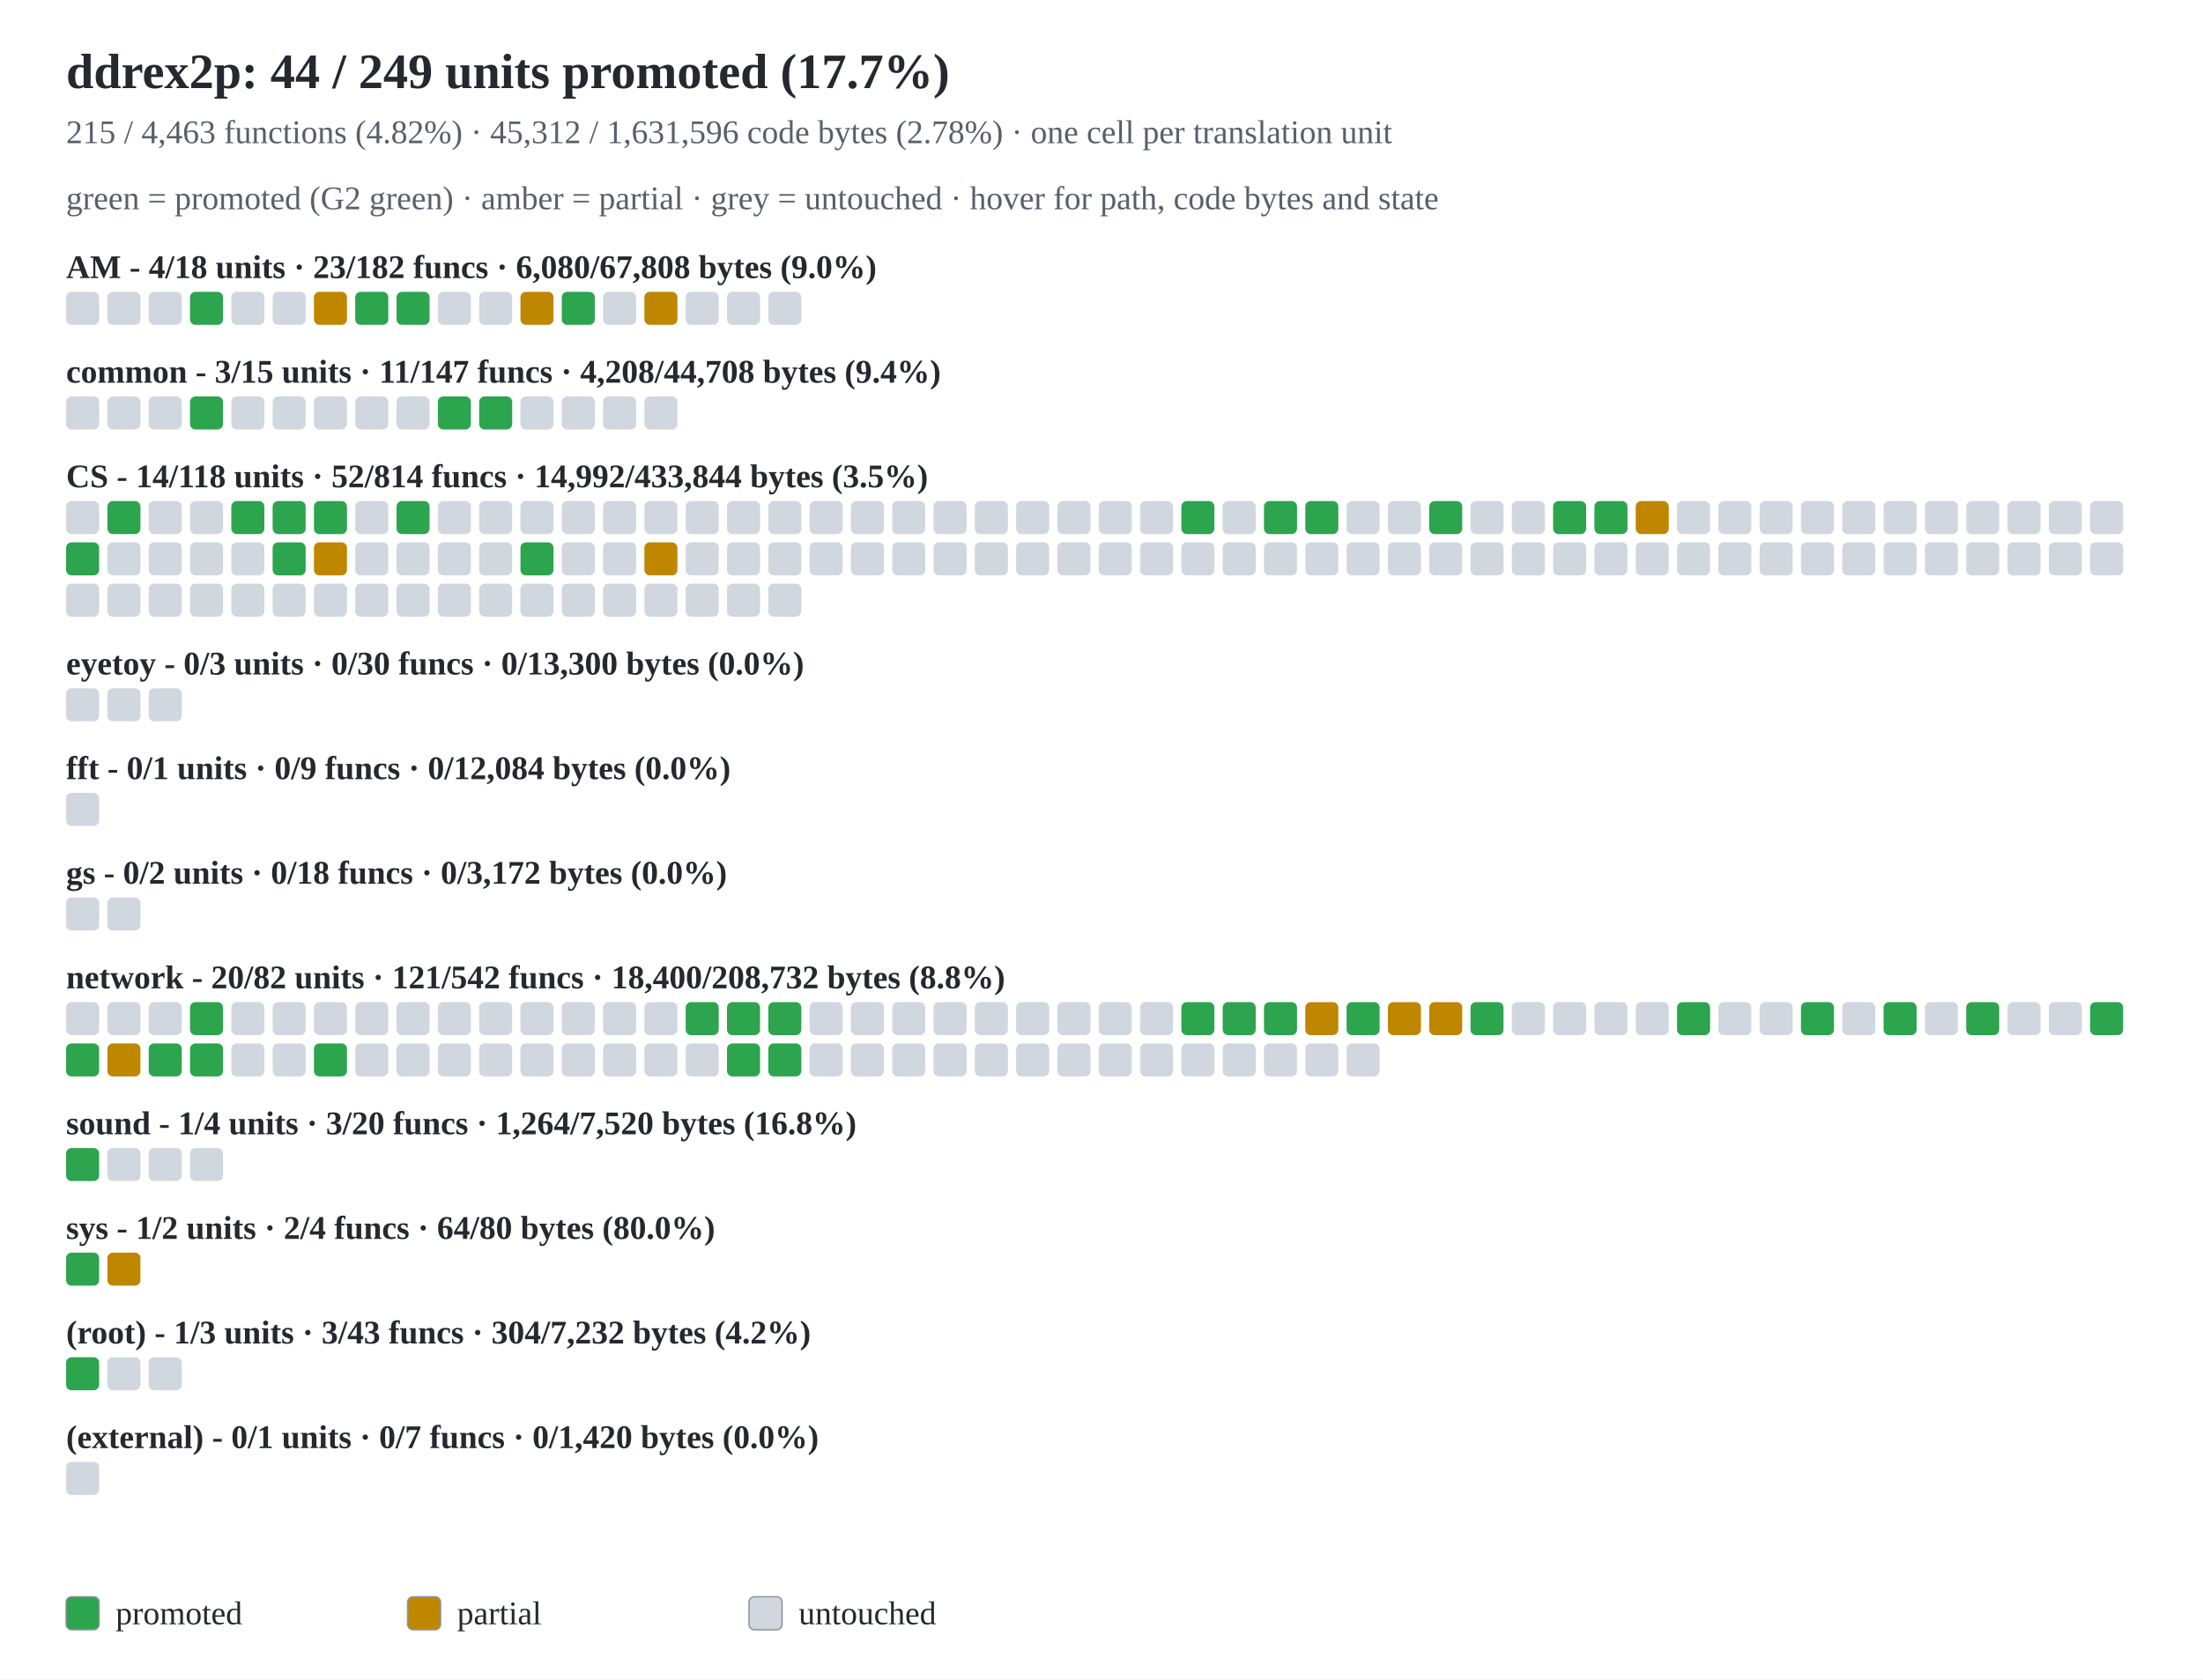
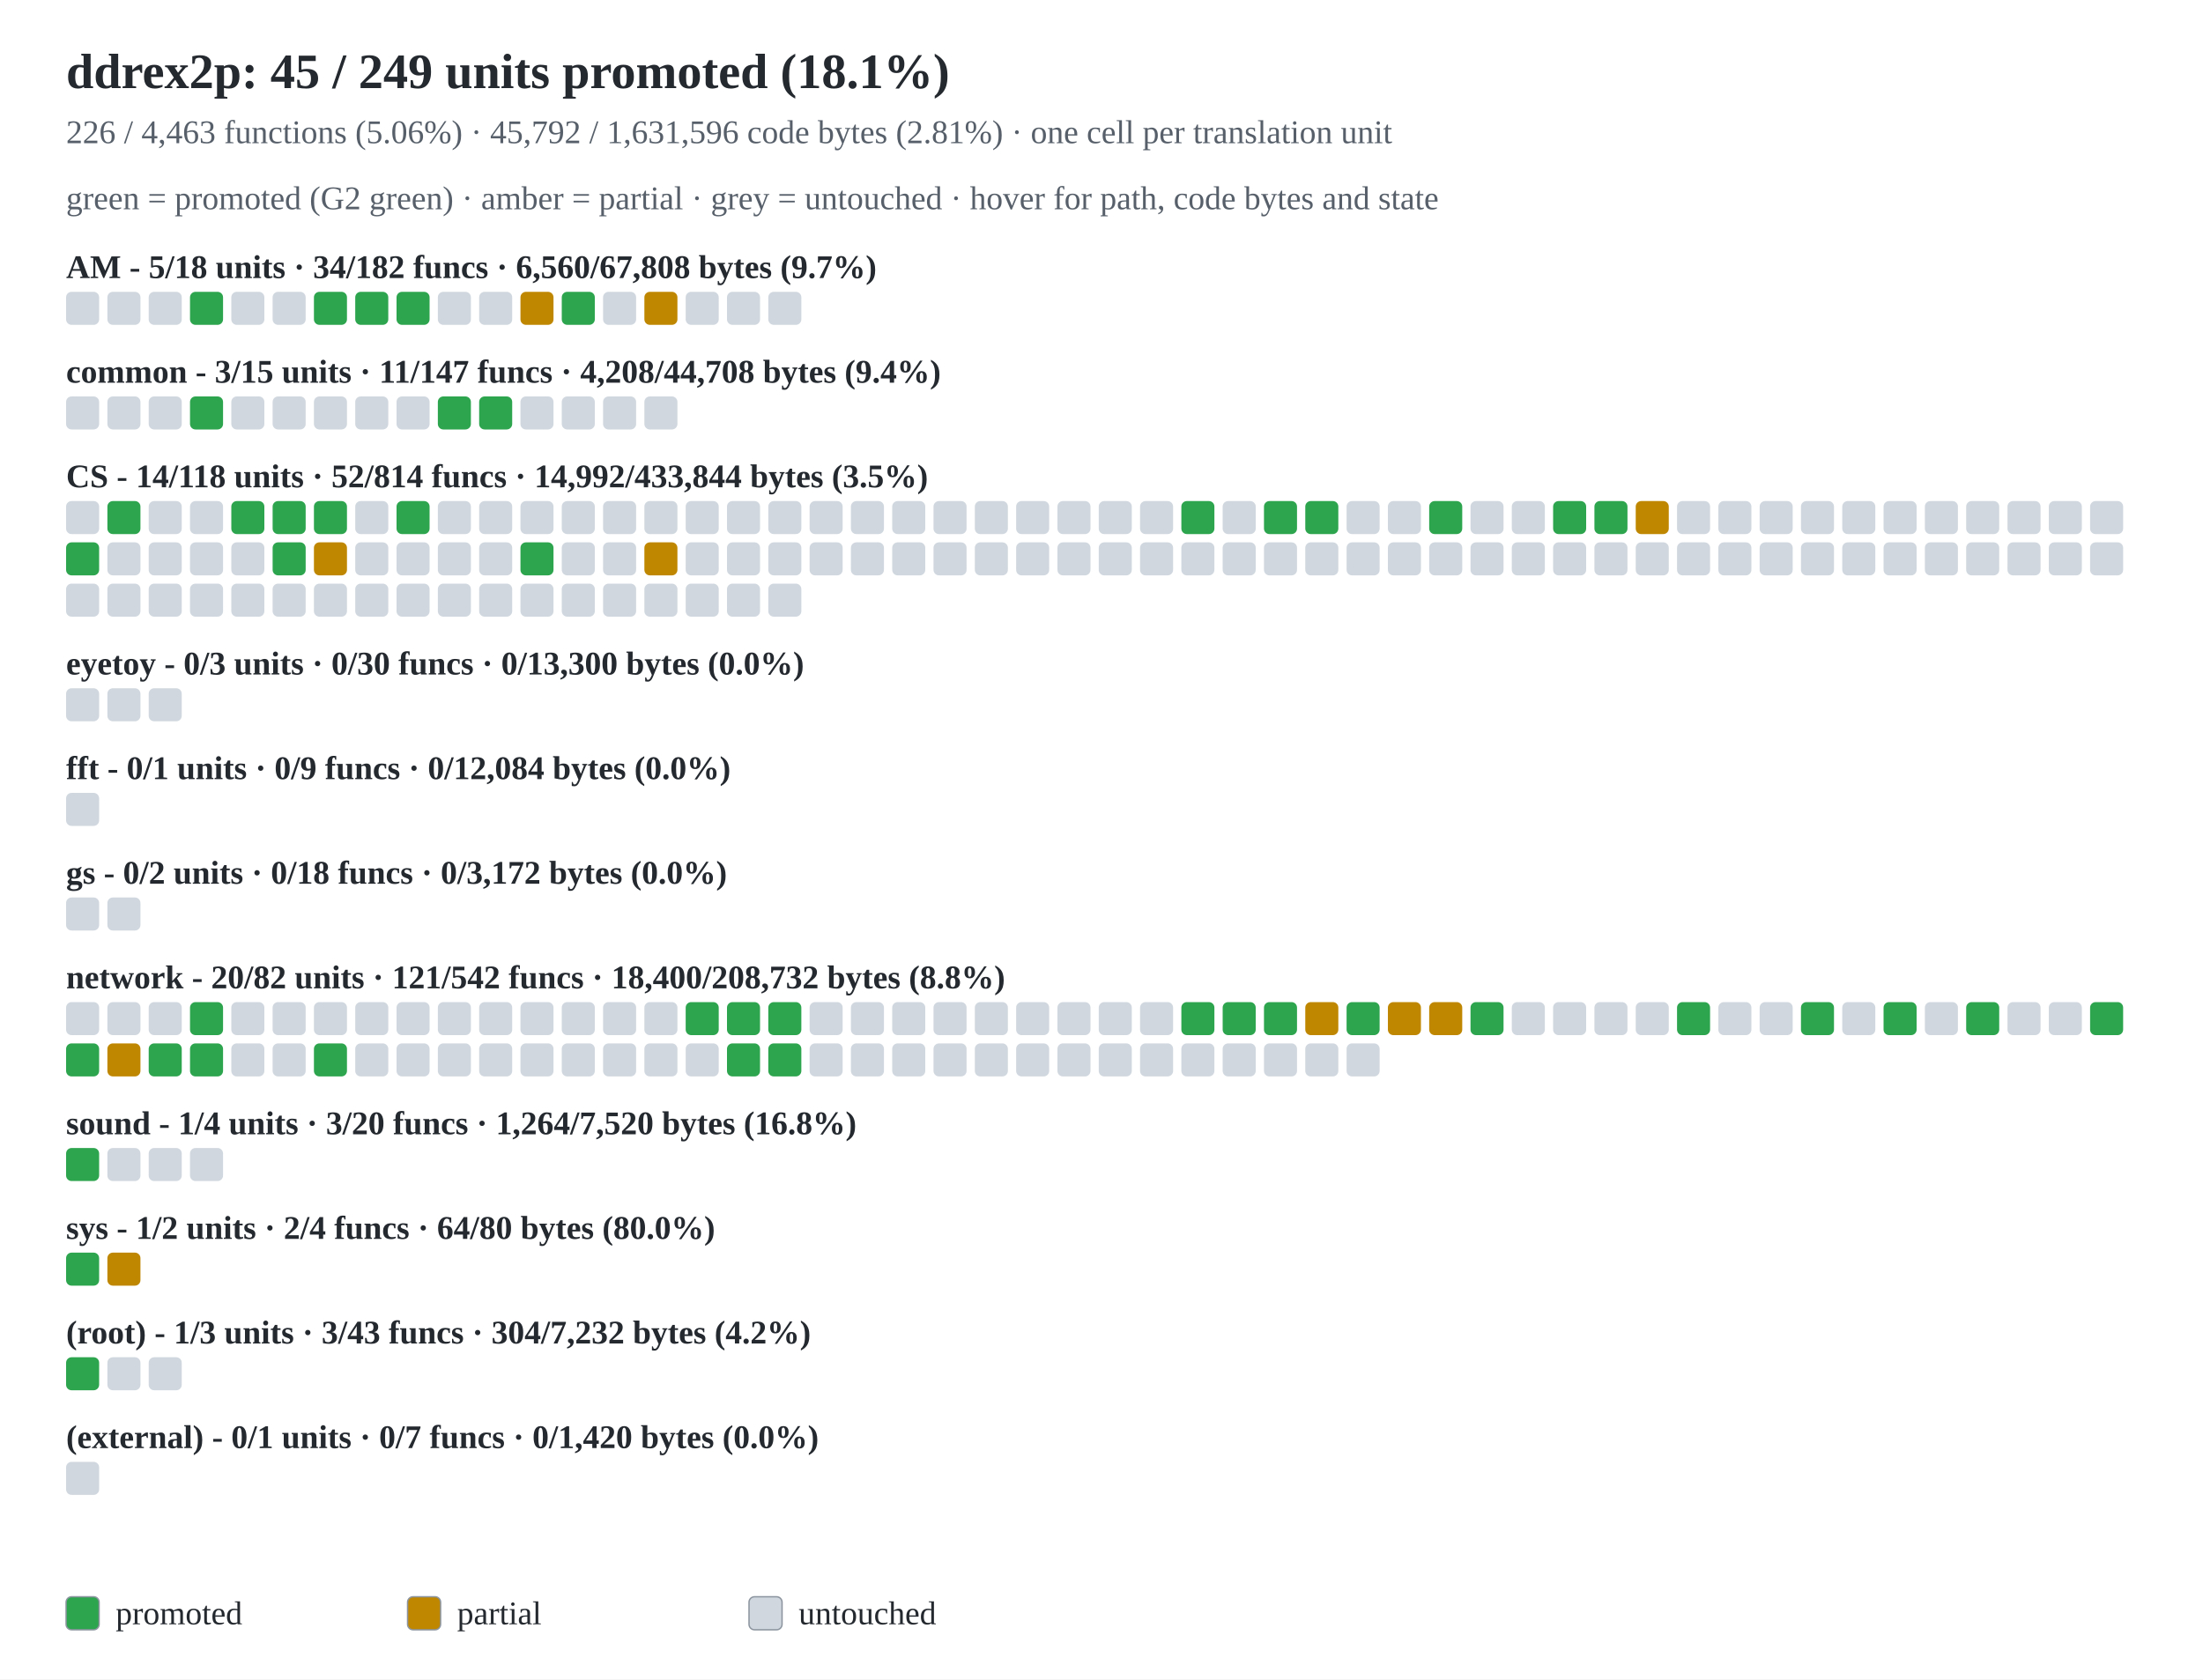
<svg xmlns="http://www.w3.org/2000/svg" width="800" height="610" viewBox="0 0 800 610" role="img" aria-label="ddrex2p translation unit heatmap">
  <rect width="800" height="610" fill="#ffffff" />
-   <text x="24" y="32" font-size="18" font-weight="600" fill="#24292f">ddrex2p: 44 / 249 units promoted (17.7%)</text>
-   <text x="24" y="52" font-size="12" fill="#57606a">215 / 4,463 functions (4.82%) · 45,312 / 1,631,596 code bytes (2.78%) · one cell per translation unit</text>
+   <text x="24" y="32" font-size="18" font-weight="600" fill="#24292f">ddrex2p: 45 / 249 units promoted (18.1%)</text>
+   <text x="24" y="52" font-size="12" fill="#57606a">226 / 4,463 functions (5.06%) · 45,792 / 1,631,596 code bytes (2.81%) · one cell per translation unit</text>
  <text x="24" y="76" font-size="12" fill="#57606a">green = promoted (G2 green) · amber = partial · grey = untouched · hover for path, code bytes and state</text>
  <g class="module" data-module="AM">
-     <text x="24" y="101" font-size="12" font-weight="600" fill="#24292f">AM - 4/18 units · 23/182 funcs · 6,080/67,808 bytes (9.0%)</text>
+     <text x="24" y="101" font-size="12" font-weight="600" fill="#24292f">AM - 5/18 units · 34/182 funcs · 6,560/67,808 bytes (9.7%)</text>
    <rect class="cell" data-state="untouched" x="24" y="106" width="12" height="12" rx="2" fill="#d0d7de" />
    <rect class="cell" data-state="untouched" x="39" y="106" width="12" height="12" rx="2" fill="#d0d7de" />
    <rect class="cell" data-state="untouched" x="54" y="106" width="12" height="12" rx="2" fill="#d0d7de" />
    <rect class="cell" data-state="promoted" x="69" y="106" width="12" height="12" rx="2" fill="#2da44e" />
    <rect class="cell" data-state="untouched" x="84" y="106" width="12" height="12" rx="2" fill="#d0d7de" />
    <rect class="cell" data-state="untouched" x="99" y="106" width="12" height="12" rx="2" fill="#d0d7de" />
-     <rect class="cell" data-state="partial" x="114" y="106" width="12" height="12" rx="2" fill="#bf8700" />
+     <rect class="cell" data-state="promoted" x="114" y="106" width="12" height="12" rx="2" fill="#2da44e" />
    <rect class="cell" data-state="promoted" x="129" y="106" width="12" height="12" rx="2" fill="#2da44e" />
    <rect class="cell" data-state="promoted" x="144" y="106" width="12" height="12" rx="2" fill="#2da44e" />
    <rect class="cell" data-state="untouched" x="159" y="106" width="12" height="12" rx="2" fill="#d0d7de" />
    <rect class="cell" data-state="untouched" x="174" y="106" width="12" height="12" rx="2" fill="#d0d7de" />
    <rect class="cell" data-state="partial" x="189" y="106" width="12" height="12" rx="2" fill="#bf8700" />
    <rect class="cell" data-state="promoted" x="204" y="106" width="12" height="12" rx="2" fill="#2da44e" />
    <rect class="cell" data-state="untouched" x="219" y="106" width="12" height="12" rx="2" fill="#d0d7de" />
    <rect class="cell" data-state="partial" x="234" y="106" width="12" height="12" rx="2" fill="#bf8700" />
    <rect class="cell" data-state="untouched" x="249" y="106" width="12" height="12" rx="2" fill="#d0d7de" />
    <rect class="cell" data-state="untouched" x="264" y="106" width="12" height="12" rx="2" fill="#d0d7de" />
    <rect class="cell" data-state="untouched" x="279" y="106" width="12" height="12" rx="2" fill="#d0d7de" />
  </g>
  <g class="module" data-module="common">
    <text x="24" y="139" font-size="12" font-weight="600" fill="#24292f">common - 3/15 units · 11/147 funcs · 4,208/44,708 bytes (9.4%)</text>
    <rect class="cell" data-state="untouched" x="24" y="144" width="12" height="12" rx="2" fill="#d0d7de" />
    <rect class="cell" data-state="untouched" x="39" y="144" width="12" height="12" rx="2" fill="#d0d7de" />
    <rect class="cell" data-state="untouched" x="54" y="144" width="12" height="12" rx="2" fill="#d0d7de" />
    <rect class="cell" data-state="promoted" x="69" y="144" width="12" height="12" rx="2" fill="#2da44e" />
    <rect class="cell" data-state="untouched" x="84" y="144" width="12" height="12" rx="2" fill="#d0d7de" />
    <rect class="cell" data-state="untouched" x="99" y="144" width="12" height="12" rx="2" fill="#d0d7de" />
    <rect class="cell" data-state="untouched" x="114" y="144" width="12" height="12" rx="2" fill="#d0d7de" />
    <rect class="cell" data-state="untouched" x="129" y="144" width="12" height="12" rx="2" fill="#d0d7de" />
    <rect class="cell" data-state="untouched" x="144" y="144" width="12" height="12" rx="2" fill="#d0d7de" />
    <rect class="cell" data-state="promoted" x="159" y="144" width="12" height="12" rx="2" fill="#2da44e" />
    <rect class="cell" data-state="promoted" x="174" y="144" width="12" height="12" rx="2" fill="#2da44e" />
    <rect class="cell" data-state="untouched" x="189" y="144" width="12" height="12" rx="2" fill="#d0d7de" />
    <rect class="cell" data-state="untouched" x="204" y="144" width="12" height="12" rx="2" fill="#d0d7de" />
    <rect class="cell" data-state="untouched" x="219" y="144" width="12" height="12" rx="2" fill="#d0d7de" />
    <rect class="cell" data-state="untouched" x="234" y="144" width="12" height="12" rx="2" fill="#d0d7de" />
  </g>
  <g class="module" data-module="CS">
    <text x="24" y="177" font-size="12" font-weight="600" fill="#24292f">CS - 14/118 units · 52/814 funcs · 14,992/433,844 bytes (3.5%)</text>
    <rect class="cell" data-state="untouched" x="24" y="182" width="12" height="12" rx="2" fill="#d0d7de" />
    <rect class="cell" data-state="promoted" x="39" y="182" width="12" height="12" rx="2" fill="#2da44e" />
    <rect class="cell" data-state="untouched" x="54" y="182" width="12" height="12" rx="2" fill="#d0d7de" />
    <rect class="cell" data-state="untouched" x="69" y="182" width="12" height="12" rx="2" fill="#d0d7de" />
    <rect class="cell" data-state="promoted" x="84" y="182" width="12" height="12" rx="2" fill="#2da44e" />
    <rect class="cell" data-state="promoted" x="99" y="182" width="12" height="12" rx="2" fill="#2da44e" />
    <rect class="cell" data-state="promoted" x="114" y="182" width="12" height="12" rx="2" fill="#2da44e" />
    <rect class="cell" data-state="untouched" x="129" y="182" width="12" height="12" rx="2" fill="#d0d7de" />
    <rect class="cell" data-state="promoted" x="144" y="182" width="12" height="12" rx="2" fill="#2da44e" />
    <rect class="cell" data-state="untouched" x="159" y="182" width="12" height="12" rx="2" fill="#d0d7de" />
    <rect class="cell" data-state="untouched" x="174" y="182" width="12" height="12" rx="2" fill="#d0d7de" />
    <rect class="cell" data-state="untouched" x="189" y="182" width="12" height="12" rx="2" fill="#d0d7de" />
    <rect class="cell" data-state="untouched" x="204" y="182" width="12" height="12" rx="2" fill="#d0d7de" />
    <rect class="cell" data-state="untouched" x="219" y="182" width="12" height="12" rx="2" fill="#d0d7de" />
    <rect class="cell" data-state="untouched" x="234" y="182" width="12" height="12" rx="2" fill="#d0d7de" />
    <rect class="cell" data-state="untouched" x="249" y="182" width="12" height="12" rx="2" fill="#d0d7de" />
    <rect class="cell" data-state="untouched" x="264" y="182" width="12" height="12" rx="2" fill="#d0d7de" />
    <rect class="cell" data-state="untouched" x="279" y="182" width="12" height="12" rx="2" fill="#d0d7de" />
    <rect class="cell" data-state="untouched" x="294" y="182" width="12" height="12" rx="2" fill="#d0d7de" />
    <rect class="cell" data-state="untouched" x="309" y="182" width="12" height="12" rx="2" fill="#d0d7de" />
    <rect class="cell" data-state="untouched" x="324" y="182" width="12" height="12" rx="2" fill="#d0d7de" />
    <rect class="cell" data-state="untouched" x="339" y="182" width="12" height="12" rx="2" fill="#d0d7de" />
    <rect class="cell" data-state="untouched" x="354" y="182" width="12" height="12" rx="2" fill="#d0d7de" />
    <rect class="cell" data-state="untouched" x="369" y="182" width="12" height="12" rx="2" fill="#d0d7de" />
    <rect class="cell" data-state="untouched" x="384" y="182" width="12" height="12" rx="2" fill="#d0d7de" />
    <rect class="cell" data-state="untouched" x="399" y="182" width="12" height="12" rx="2" fill="#d0d7de" />
    <rect class="cell" data-state="untouched" x="414" y="182" width="12" height="12" rx="2" fill="#d0d7de" />
    <rect class="cell" data-state="promoted" x="429" y="182" width="12" height="12" rx="2" fill="#2da44e" />
    <rect class="cell" data-state="untouched" x="444" y="182" width="12" height="12" rx="2" fill="#d0d7de" />
    <rect class="cell" data-state="promoted" x="459" y="182" width="12" height="12" rx="2" fill="#2da44e" />
    <rect class="cell" data-state="promoted" x="474" y="182" width="12" height="12" rx="2" fill="#2da44e" />
    <rect class="cell" data-state="untouched" x="489" y="182" width="12" height="12" rx="2" fill="#d0d7de" />
    <rect class="cell" data-state="untouched" x="504" y="182" width="12" height="12" rx="2" fill="#d0d7de" />
    <rect class="cell" data-state="promoted" x="519" y="182" width="12" height="12" rx="2" fill="#2da44e" />
    <rect class="cell" data-state="untouched" x="534" y="182" width="12" height="12" rx="2" fill="#d0d7de" />
    <rect class="cell" data-state="untouched" x="549" y="182" width="12" height="12" rx="2" fill="#d0d7de" />
    <rect class="cell" data-state="promoted" x="564" y="182" width="12" height="12" rx="2" fill="#2da44e" />
    <rect class="cell" data-state="promoted" x="579" y="182" width="12" height="12" rx="2" fill="#2da44e" />
    <rect class="cell" data-state="partial" x="594" y="182" width="12" height="12" rx="2" fill="#bf8700" />
    <rect class="cell" data-state="untouched" x="609" y="182" width="12" height="12" rx="2" fill="#d0d7de" />
    <rect class="cell" data-state="untouched" x="624" y="182" width="12" height="12" rx="2" fill="#d0d7de" />
    <rect class="cell" data-state="untouched" x="639" y="182" width="12" height="12" rx="2" fill="#d0d7de" />
    <rect class="cell" data-state="untouched" x="654" y="182" width="12" height="12" rx="2" fill="#d0d7de" />
    <rect class="cell" data-state="untouched" x="669" y="182" width="12" height="12" rx="2" fill="#d0d7de" />
    <rect class="cell" data-state="untouched" x="684" y="182" width="12" height="12" rx="2" fill="#d0d7de" />
    <rect class="cell" data-state="untouched" x="699" y="182" width="12" height="12" rx="2" fill="#d0d7de" />
    <rect class="cell" data-state="untouched" x="714" y="182" width="12" height="12" rx="2" fill="#d0d7de" />
    <rect class="cell" data-state="untouched" x="729" y="182" width="12" height="12" rx="2" fill="#d0d7de" />
    <rect class="cell" data-state="untouched" x="744" y="182" width="12" height="12" rx="2" fill="#d0d7de" />
    <rect class="cell" data-state="untouched" x="759" y="182" width="12" height="12" rx="2" fill="#d0d7de" />
    <rect class="cell" data-state="promoted" x="24" y="197" width="12" height="12" rx="2" fill="#2da44e" />
    <rect class="cell" data-state="untouched" x="39" y="197" width="12" height="12" rx="2" fill="#d0d7de" />
    <rect class="cell" data-state="untouched" x="54" y="197" width="12" height="12" rx="2" fill="#d0d7de" />
    <rect class="cell" data-state="untouched" x="69" y="197" width="12" height="12" rx="2" fill="#d0d7de" />
    <rect class="cell" data-state="untouched" x="84" y="197" width="12" height="12" rx="2" fill="#d0d7de" />
    <rect class="cell" data-state="promoted" x="99" y="197" width="12" height="12" rx="2" fill="#2da44e" />
    <rect class="cell" data-state="partial" x="114" y="197" width="12" height="12" rx="2" fill="#bf8700" />
    <rect class="cell" data-state="untouched" x="129" y="197" width="12" height="12" rx="2" fill="#d0d7de" />
    <rect class="cell" data-state="untouched" x="144" y="197" width="12" height="12" rx="2" fill="#d0d7de" />
    <rect class="cell" data-state="untouched" x="159" y="197" width="12" height="12" rx="2" fill="#d0d7de" />
    <rect class="cell" data-state="untouched" x="174" y="197" width="12" height="12" rx="2" fill="#d0d7de" />
    <rect class="cell" data-state="promoted" x="189" y="197" width="12" height="12" rx="2" fill="#2da44e" />
    <rect class="cell" data-state="untouched" x="204" y="197" width="12" height="12" rx="2" fill="#d0d7de" />
    <rect class="cell" data-state="untouched" x="219" y="197" width="12" height="12" rx="2" fill="#d0d7de" />
    <rect class="cell" data-state="partial" x="234" y="197" width="12" height="12" rx="2" fill="#bf8700" />
    <rect class="cell" data-state="untouched" x="249" y="197" width="12" height="12" rx="2" fill="#d0d7de" />
    <rect class="cell" data-state="untouched" x="264" y="197" width="12" height="12" rx="2" fill="#d0d7de" />
    <rect class="cell" data-state="untouched" x="279" y="197" width="12" height="12" rx="2" fill="#d0d7de" />
    <rect class="cell" data-state="untouched" x="294" y="197" width="12" height="12" rx="2" fill="#d0d7de" />
    <rect class="cell" data-state="untouched" x="309" y="197" width="12" height="12" rx="2" fill="#d0d7de" />
    <rect class="cell" data-state="untouched" x="324" y="197" width="12" height="12" rx="2" fill="#d0d7de" />
    <rect class="cell" data-state="untouched" x="339" y="197" width="12" height="12" rx="2" fill="#d0d7de" />
    <rect class="cell" data-state="untouched" x="354" y="197" width="12" height="12" rx="2" fill="#d0d7de" />
    <rect class="cell" data-state="untouched" x="369" y="197" width="12" height="12" rx="2" fill="#d0d7de" />
    <rect class="cell" data-state="untouched" x="384" y="197" width="12" height="12" rx="2" fill="#d0d7de" />
    <rect class="cell" data-state="untouched" x="399" y="197" width="12" height="12" rx="2" fill="#d0d7de" />
    <rect class="cell" data-state="untouched" x="414" y="197" width="12" height="12" rx="2" fill="#d0d7de" />
    <rect class="cell" data-state="untouched" x="429" y="197" width="12" height="12" rx="2" fill="#d0d7de" />
    <rect class="cell" data-state="untouched" x="444" y="197" width="12" height="12" rx="2" fill="#d0d7de" />
    <rect class="cell" data-state="untouched" x="459" y="197" width="12" height="12" rx="2" fill="#d0d7de" />
    <rect class="cell" data-state="untouched" x="474" y="197" width="12" height="12" rx="2" fill="#d0d7de" />
    <rect class="cell" data-state="untouched" x="489" y="197" width="12" height="12" rx="2" fill="#d0d7de" />
    <rect class="cell" data-state="untouched" x="504" y="197" width="12" height="12" rx="2" fill="#d0d7de" />
    <rect class="cell" data-state="untouched" x="519" y="197" width="12" height="12" rx="2" fill="#d0d7de" />
    <rect class="cell" data-state="untouched" x="534" y="197" width="12" height="12" rx="2" fill="#d0d7de" />
    <rect class="cell" data-state="untouched" x="549" y="197" width="12" height="12" rx="2" fill="#d0d7de" />
    <rect class="cell" data-state="untouched" x="564" y="197" width="12" height="12" rx="2" fill="#d0d7de" />
    <rect class="cell" data-state="untouched" x="579" y="197" width="12" height="12" rx="2" fill="#d0d7de" />
    <rect class="cell" data-state="untouched" x="594" y="197" width="12" height="12" rx="2" fill="#d0d7de" />
    <rect class="cell" data-state="untouched" x="609" y="197" width="12" height="12" rx="2" fill="#d0d7de" />
    <rect class="cell" data-state="untouched" x="624" y="197" width="12" height="12" rx="2" fill="#d0d7de" />
    <rect class="cell" data-state="untouched" x="639" y="197" width="12" height="12" rx="2" fill="#d0d7de" />
    <rect class="cell" data-state="untouched" x="654" y="197" width="12" height="12" rx="2" fill="#d0d7de" />
    <rect class="cell" data-state="untouched" x="669" y="197" width="12" height="12" rx="2" fill="#d0d7de" />
    <rect class="cell" data-state="untouched" x="684" y="197" width="12" height="12" rx="2" fill="#d0d7de" />
    <rect class="cell" data-state="untouched" x="699" y="197" width="12" height="12" rx="2" fill="#d0d7de" />
    <rect class="cell" data-state="untouched" x="714" y="197" width="12" height="12" rx="2" fill="#d0d7de" />
    <rect class="cell" data-state="untouched" x="729" y="197" width="12" height="12" rx="2" fill="#d0d7de" />
    <rect class="cell" data-state="untouched" x="744" y="197" width="12" height="12" rx="2" fill="#d0d7de" />
    <rect class="cell" data-state="untouched" x="759" y="197" width="12" height="12" rx="2" fill="#d0d7de" />
    <rect class="cell" data-state="untouched" x="24" y="212" width="12" height="12" rx="2" fill="#d0d7de" />
    <rect class="cell" data-state="untouched" x="39" y="212" width="12" height="12" rx="2" fill="#d0d7de" />
    <rect class="cell" data-state="untouched" x="54" y="212" width="12" height="12" rx="2" fill="#d0d7de" />
    <rect class="cell" data-state="untouched" x="69" y="212" width="12" height="12" rx="2" fill="#d0d7de" />
    <rect class="cell" data-state="untouched" x="84" y="212" width="12" height="12" rx="2" fill="#d0d7de" />
    <rect class="cell" data-state="untouched" x="99" y="212" width="12" height="12" rx="2" fill="#d0d7de" />
    <rect class="cell" data-state="untouched" x="114" y="212" width="12" height="12" rx="2" fill="#d0d7de" />
    <rect class="cell" data-state="untouched" x="129" y="212" width="12" height="12" rx="2" fill="#d0d7de" />
    <rect class="cell" data-state="untouched" x="144" y="212" width="12" height="12" rx="2" fill="#d0d7de" />
    <rect class="cell" data-state="untouched" x="159" y="212" width="12" height="12" rx="2" fill="#d0d7de" />
    <rect class="cell" data-state="untouched" x="174" y="212" width="12" height="12" rx="2" fill="#d0d7de" />
    <rect class="cell" data-state="untouched" x="189" y="212" width="12" height="12" rx="2" fill="#d0d7de" />
    <rect class="cell" data-state="untouched" x="204" y="212" width="12" height="12" rx="2" fill="#d0d7de" />
    <rect class="cell" data-state="untouched" x="219" y="212" width="12" height="12" rx="2" fill="#d0d7de" />
    <rect class="cell" data-state="untouched" x="234" y="212" width="12" height="12" rx="2" fill="#d0d7de" />
    <rect class="cell" data-state="untouched" x="249" y="212" width="12" height="12" rx="2" fill="#d0d7de" />
    <rect class="cell" data-state="untouched" x="264" y="212" width="12" height="12" rx="2" fill="#d0d7de" />
    <rect class="cell" data-state="untouched" x="279" y="212" width="12" height="12" rx="2" fill="#d0d7de" />
  </g>
  <g class="module" data-module="eyetoy">
    <text x="24" y="245" font-size="12" font-weight="600" fill="#24292f">eyetoy - 0/3 units · 0/30 funcs · 0/13,300 bytes (0.0%)</text>
    <rect class="cell" data-state="untouched" x="24" y="250" width="12" height="12" rx="2" fill="#d0d7de" />
    <rect class="cell" data-state="untouched" x="39" y="250" width="12" height="12" rx="2" fill="#d0d7de" />
    <rect class="cell" data-state="untouched" x="54" y="250" width="12" height="12" rx="2" fill="#d0d7de" />
  </g>
  <g class="module" data-module="fft">
    <text x="24" y="283" font-size="12" font-weight="600" fill="#24292f">fft - 0/1 units · 0/9 funcs · 0/12,084 bytes (0.0%)</text>
    <rect class="cell" data-state="untouched" x="24" y="288" width="12" height="12" rx="2" fill="#d0d7de" />
  </g>
  <g class="module" data-module="gs">
    <text x="24" y="321" font-size="12" font-weight="600" fill="#24292f">gs - 0/2 units · 0/18 funcs · 0/3,172 bytes (0.0%)</text>
    <rect class="cell" data-state="untouched" x="24" y="326" width="12" height="12" rx="2" fill="#d0d7de" />
    <rect class="cell" data-state="untouched" x="39" y="326" width="12" height="12" rx="2" fill="#d0d7de" />
  </g>
  <g class="module" data-module="network">
    <text x="24" y="359" font-size="12" font-weight="600" fill="#24292f">network - 20/82 units · 121/542 funcs · 18,400/208,732 bytes (8.8%)</text>
    <rect class="cell" data-state="untouched" x="24" y="364" width="12" height="12" rx="2" fill="#d0d7de" />
    <rect class="cell" data-state="untouched" x="39" y="364" width="12" height="12" rx="2" fill="#d0d7de" />
    <rect class="cell" data-state="untouched" x="54" y="364" width="12" height="12" rx="2" fill="#d0d7de" />
    <rect class="cell" data-state="promoted" x="69" y="364" width="12" height="12" rx="2" fill="#2da44e" />
    <rect class="cell" data-state="untouched" x="84" y="364" width="12" height="12" rx="2" fill="#d0d7de" />
    <rect class="cell" data-state="untouched" x="99" y="364" width="12" height="12" rx="2" fill="#d0d7de" />
    <rect class="cell" data-state="untouched" x="114" y="364" width="12" height="12" rx="2" fill="#d0d7de" />
    <rect class="cell" data-state="untouched" x="129" y="364" width="12" height="12" rx="2" fill="#d0d7de" />
    <rect class="cell" data-state="untouched" x="144" y="364" width="12" height="12" rx="2" fill="#d0d7de" />
    <rect class="cell" data-state="untouched" x="159" y="364" width="12" height="12" rx="2" fill="#d0d7de" />
    <rect class="cell" data-state="untouched" x="174" y="364" width="12" height="12" rx="2" fill="#d0d7de" />
    <rect class="cell" data-state="untouched" x="189" y="364" width="12" height="12" rx="2" fill="#d0d7de" />
    <rect class="cell" data-state="untouched" x="204" y="364" width="12" height="12" rx="2" fill="#d0d7de" />
    <rect class="cell" data-state="untouched" x="219" y="364" width="12" height="12" rx="2" fill="#d0d7de" />
    <rect class="cell" data-state="untouched" x="234" y="364" width="12" height="12" rx="2" fill="#d0d7de" />
    <rect class="cell" data-state="promoted" x="249" y="364" width="12" height="12" rx="2" fill="#2da44e" />
    <rect class="cell" data-state="promoted" x="264" y="364" width="12" height="12" rx="2" fill="#2da44e" />
    <rect class="cell" data-state="promoted" x="279" y="364" width="12" height="12" rx="2" fill="#2da44e" />
    <rect class="cell" data-state="untouched" x="294" y="364" width="12" height="12" rx="2" fill="#d0d7de" />
    <rect class="cell" data-state="untouched" x="309" y="364" width="12" height="12" rx="2" fill="#d0d7de" />
    <rect class="cell" data-state="untouched" x="324" y="364" width="12" height="12" rx="2" fill="#d0d7de" />
    <rect class="cell" data-state="untouched" x="339" y="364" width="12" height="12" rx="2" fill="#d0d7de" />
    <rect class="cell" data-state="untouched" x="354" y="364" width="12" height="12" rx="2" fill="#d0d7de" />
    <rect class="cell" data-state="untouched" x="369" y="364" width="12" height="12" rx="2" fill="#d0d7de" />
    <rect class="cell" data-state="untouched" x="384" y="364" width="12" height="12" rx="2" fill="#d0d7de" />
    <rect class="cell" data-state="untouched" x="399" y="364" width="12" height="12" rx="2" fill="#d0d7de" />
    <rect class="cell" data-state="untouched" x="414" y="364" width="12" height="12" rx="2" fill="#d0d7de" />
    <rect class="cell" data-state="promoted" x="429" y="364" width="12" height="12" rx="2" fill="#2da44e" />
    <rect class="cell" data-state="promoted" x="444" y="364" width="12" height="12" rx="2" fill="#2da44e" />
    <rect class="cell" data-state="promoted" x="459" y="364" width="12" height="12" rx="2" fill="#2da44e" />
    <rect class="cell" data-state="partial" x="474" y="364" width="12" height="12" rx="2" fill="#bf8700" />
    <rect class="cell" data-state="promoted" x="489" y="364" width="12" height="12" rx="2" fill="#2da44e" />
    <rect class="cell" data-state="partial" x="504" y="364" width="12" height="12" rx="2" fill="#bf8700" />
    <rect class="cell" data-state="partial" x="519" y="364" width="12" height="12" rx="2" fill="#bf8700" />
    <rect class="cell" data-state="promoted" x="534" y="364" width="12" height="12" rx="2" fill="#2da44e" />
    <rect class="cell" data-state="untouched" x="549" y="364" width="12" height="12" rx="2" fill="#d0d7de" />
    <rect class="cell" data-state="untouched" x="564" y="364" width="12" height="12" rx="2" fill="#d0d7de" />
    <rect class="cell" data-state="untouched" x="579" y="364" width="12" height="12" rx="2" fill="#d0d7de" />
    <rect class="cell" data-state="untouched" x="594" y="364" width="12" height="12" rx="2" fill="#d0d7de" />
    <rect class="cell" data-state="promoted" x="609" y="364" width="12" height="12" rx="2" fill="#2da44e" />
    <rect class="cell" data-state="untouched" x="624" y="364" width="12" height="12" rx="2" fill="#d0d7de" />
    <rect class="cell" data-state="untouched" x="639" y="364" width="12" height="12" rx="2" fill="#d0d7de" />
    <rect class="cell" data-state="promoted" x="654" y="364" width="12" height="12" rx="2" fill="#2da44e" />
    <rect class="cell" data-state="untouched" x="669" y="364" width="12" height="12" rx="2" fill="#d0d7de" />
    <rect class="cell" data-state="promoted" x="684" y="364" width="12" height="12" rx="2" fill="#2da44e" />
    <rect class="cell" data-state="untouched" x="699" y="364" width="12" height="12" rx="2" fill="#d0d7de" />
    <rect class="cell" data-state="promoted" x="714" y="364" width="12" height="12" rx="2" fill="#2da44e" />
    <rect class="cell" data-state="untouched" x="729" y="364" width="12" height="12" rx="2" fill="#d0d7de" />
    <rect class="cell" data-state="untouched" x="744" y="364" width="12" height="12" rx="2" fill="#d0d7de" />
    <rect class="cell" data-state="promoted" x="759" y="364" width="12" height="12" rx="2" fill="#2da44e" />
    <rect class="cell" data-state="promoted" x="24" y="379" width="12" height="12" rx="2" fill="#2da44e" />
    <rect class="cell" data-state="partial" x="39" y="379" width="12" height="12" rx="2" fill="#bf8700" />
    <rect class="cell" data-state="promoted" x="54" y="379" width="12" height="12" rx="2" fill="#2da44e" />
    <rect class="cell" data-state="promoted" x="69" y="379" width="12" height="12" rx="2" fill="#2da44e" />
    <rect class="cell" data-state="untouched" x="84" y="379" width="12" height="12" rx="2" fill="#d0d7de" />
    <rect class="cell" data-state="untouched" x="99" y="379" width="12" height="12" rx="2" fill="#d0d7de" />
    <rect class="cell" data-state="promoted" x="114" y="379" width="12" height="12" rx="2" fill="#2da44e" />
    <rect class="cell" data-state="untouched" x="129" y="379" width="12" height="12" rx="2" fill="#d0d7de" />
    <rect class="cell" data-state="untouched" x="144" y="379" width="12" height="12" rx="2" fill="#d0d7de" />
    <rect class="cell" data-state="untouched" x="159" y="379" width="12" height="12" rx="2" fill="#d0d7de" />
    <rect class="cell" data-state="untouched" x="174" y="379" width="12" height="12" rx="2" fill="#d0d7de" />
    <rect class="cell" data-state="untouched" x="189" y="379" width="12" height="12" rx="2" fill="#d0d7de" />
    <rect class="cell" data-state="untouched" x="204" y="379" width="12" height="12" rx="2" fill="#d0d7de" />
    <rect class="cell" data-state="untouched" x="219" y="379" width="12" height="12" rx="2" fill="#d0d7de" />
    <rect class="cell" data-state="untouched" x="234" y="379" width="12" height="12" rx="2" fill="#d0d7de" />
    <rect class="cell" data-state="untouched" x="249" y="379" width="12" height="12" rx="2" fill="#d0d7de" />
    <rect class="cell" data-state="promoted" x="264" y="379" width="12" height="12" rx="2" fill="#2da44e" />
    <rect class="cell" data-state="promoted" x="279" y="379" width="12" height="12" rx="2" fill="#2da44e" />
    <rect class="cell" data-state="untouched" x="294" y="379" width="12" height="12" rx="2" fill="#d0d7de" />
    <rect class="cell" data-state="untouched" x="309" y="379" width="12" height="12" rx="2" fill="#d0d7de" />
    <rect class="cell" data-state="untouched" x="324" y="379" width="12" height="12" rx="2" fill="#d0d7de" />
    <rect class="cell" data-state="untouched" x="339" y="379" width="12" height="12" rx="2" fill="#d0d7de" />
    <rect class="cell" data-state="untouched" x="354" y="379" width="12" height="12" rx="2" fill="#d0d7de" />
    <rect class="cell" data-state="untouched" x="369" y="379" width="12" height="12" rx="2" fill="#d0d7de" />
    <rect class="cell" data-state="untouched" x="384" y="379" width="12" height="12" rx="2" fill="#d0d7de" />
    <rect class="cell" data-state="untouched" x="399" y="379" width="12" height="12" rx="2" fill="#d0d7de" />
    <rect class="cell" data-state="untouched" x="414" y="379" width="12" height="12" rx="2" fill="#d0d7de" />
    <rect class="cell" data-state="untouched" x="429" y="379" width="12" height="12" rx="2" fill="#d0d7de" />
    <rect class="cell" data-state="untouched" x="444" y="379" width="12" height="12" rx="2" fill="#d0d7de" />
    <rect class="cell" data-state="untouched" x="459" y="379" width="12" height="12" rx="2" fill="#d0d7de" />
    <rect class="cell" data-state="untouched" x="474" y="379" width="12" height="12" rx="2" fill="#d0d7de" />
    <rect class="cell" data-state="untouched" x="489" y="379" width="12" height="12" rx="2" fill="#d0d7de" />
  </g>
  <g class="module" data-module="sound">
    <text x="24" y="412" font-size="12" font-weight="600" fill="#24292f">sound - 1/4 units · 3/20 funcs · 1,264/7,520 bytes (16.8%)</text>
    <rect class="cell" data-state="promoted" x="24" y="417" width="12" height="12" rx="2" fill="#2da44e" />
    <rect class="cell" data-state="untouched" x="39" y="417" width="12" height="12" rx="2" fill="#d0d7de" />
    <rect class="cell" data-state="untouched" x="54" y="417" width="12" height="12" rx="2" fill="#d0d7de" />
    <rect class="cell" data-state="untouched" x="69" y="417" width="12" height="12" rx="2" fill="#d0d7de" />
  </g>
  <g class="module" data-module="sys">
    <text x="24" y="450" font-size="12" font-weight="600" fill="#24292f">sys - 1/2 units · 2/4 funcs · 64/80 bytes (80.0%)</text>
    <rect class="cell" data-state="promoted" x="24" y="455" width="12" height="12" rx="2" fill="#2da44e" />
    <rect class="cell" data-state="partial" x="39" y="455" width="12" height="12" rx="2" fill="#bf8700" />
  </g>
  <g class="module" data-module="(root)">
    <text x="24" y="488" font-size="12" font-weight="600" fill="#24292f">(root) - 1/3 units · 3/43 funcs · 304/7,232 bytes (4.2%)</text>
    <rect class="cell" data-state="promoted" x="24" y="493" width="12" height="12" rx="2" fill="#2da44e" />
    <rect class="cell" data-state="untouched" x="39" y="493" width="12" height="12" rx="2" fill="#d0d7de" />
    <rect class="cell" data-state="untouched" x="54" y="493" width="12" height="12" rx="2" fill="#d0d7de" />
  </g>
  <g class="module" data-module="(external)">
    <text x="24" y="526" font-size="12" font-weight="600" fill="#24292f">(external) - 0/1 units · 0/7 funcs · 0/1,420 bytes (0.0%)</text>
    <rect class="cell" data-state="untouched" x="24" y="531" width="12" height="12" rx="2" fill="#d0d7de" />
  </g>
  <g transform="translate(0 580)" class="legend">
    <rect x="24" y="0" width="12" height="12" rx="2" fill="#2da44e" stroke="#8c959f" stroke-width="0.5" />
    <text x="42" y="10" font-size="12" fill="#24292f">promoted</text>
    <rect x="148" y="0" width="12" height="12" rx="2" fill="#bf8700" stroke="#8c959f" stroke-width="0.5" />
    <text x="166" y="10" font-size="12" fill="#24292f">partial</text>
    <rect x="272" y="0" width="12" height="12" rx="2" fill="#d0d7de" stroke="#8c959f" stroke-width="0.5" />
    <text x="290" y="10" font-size="12" fill="#24292f">untouched</text>
  </g>
</svg>
